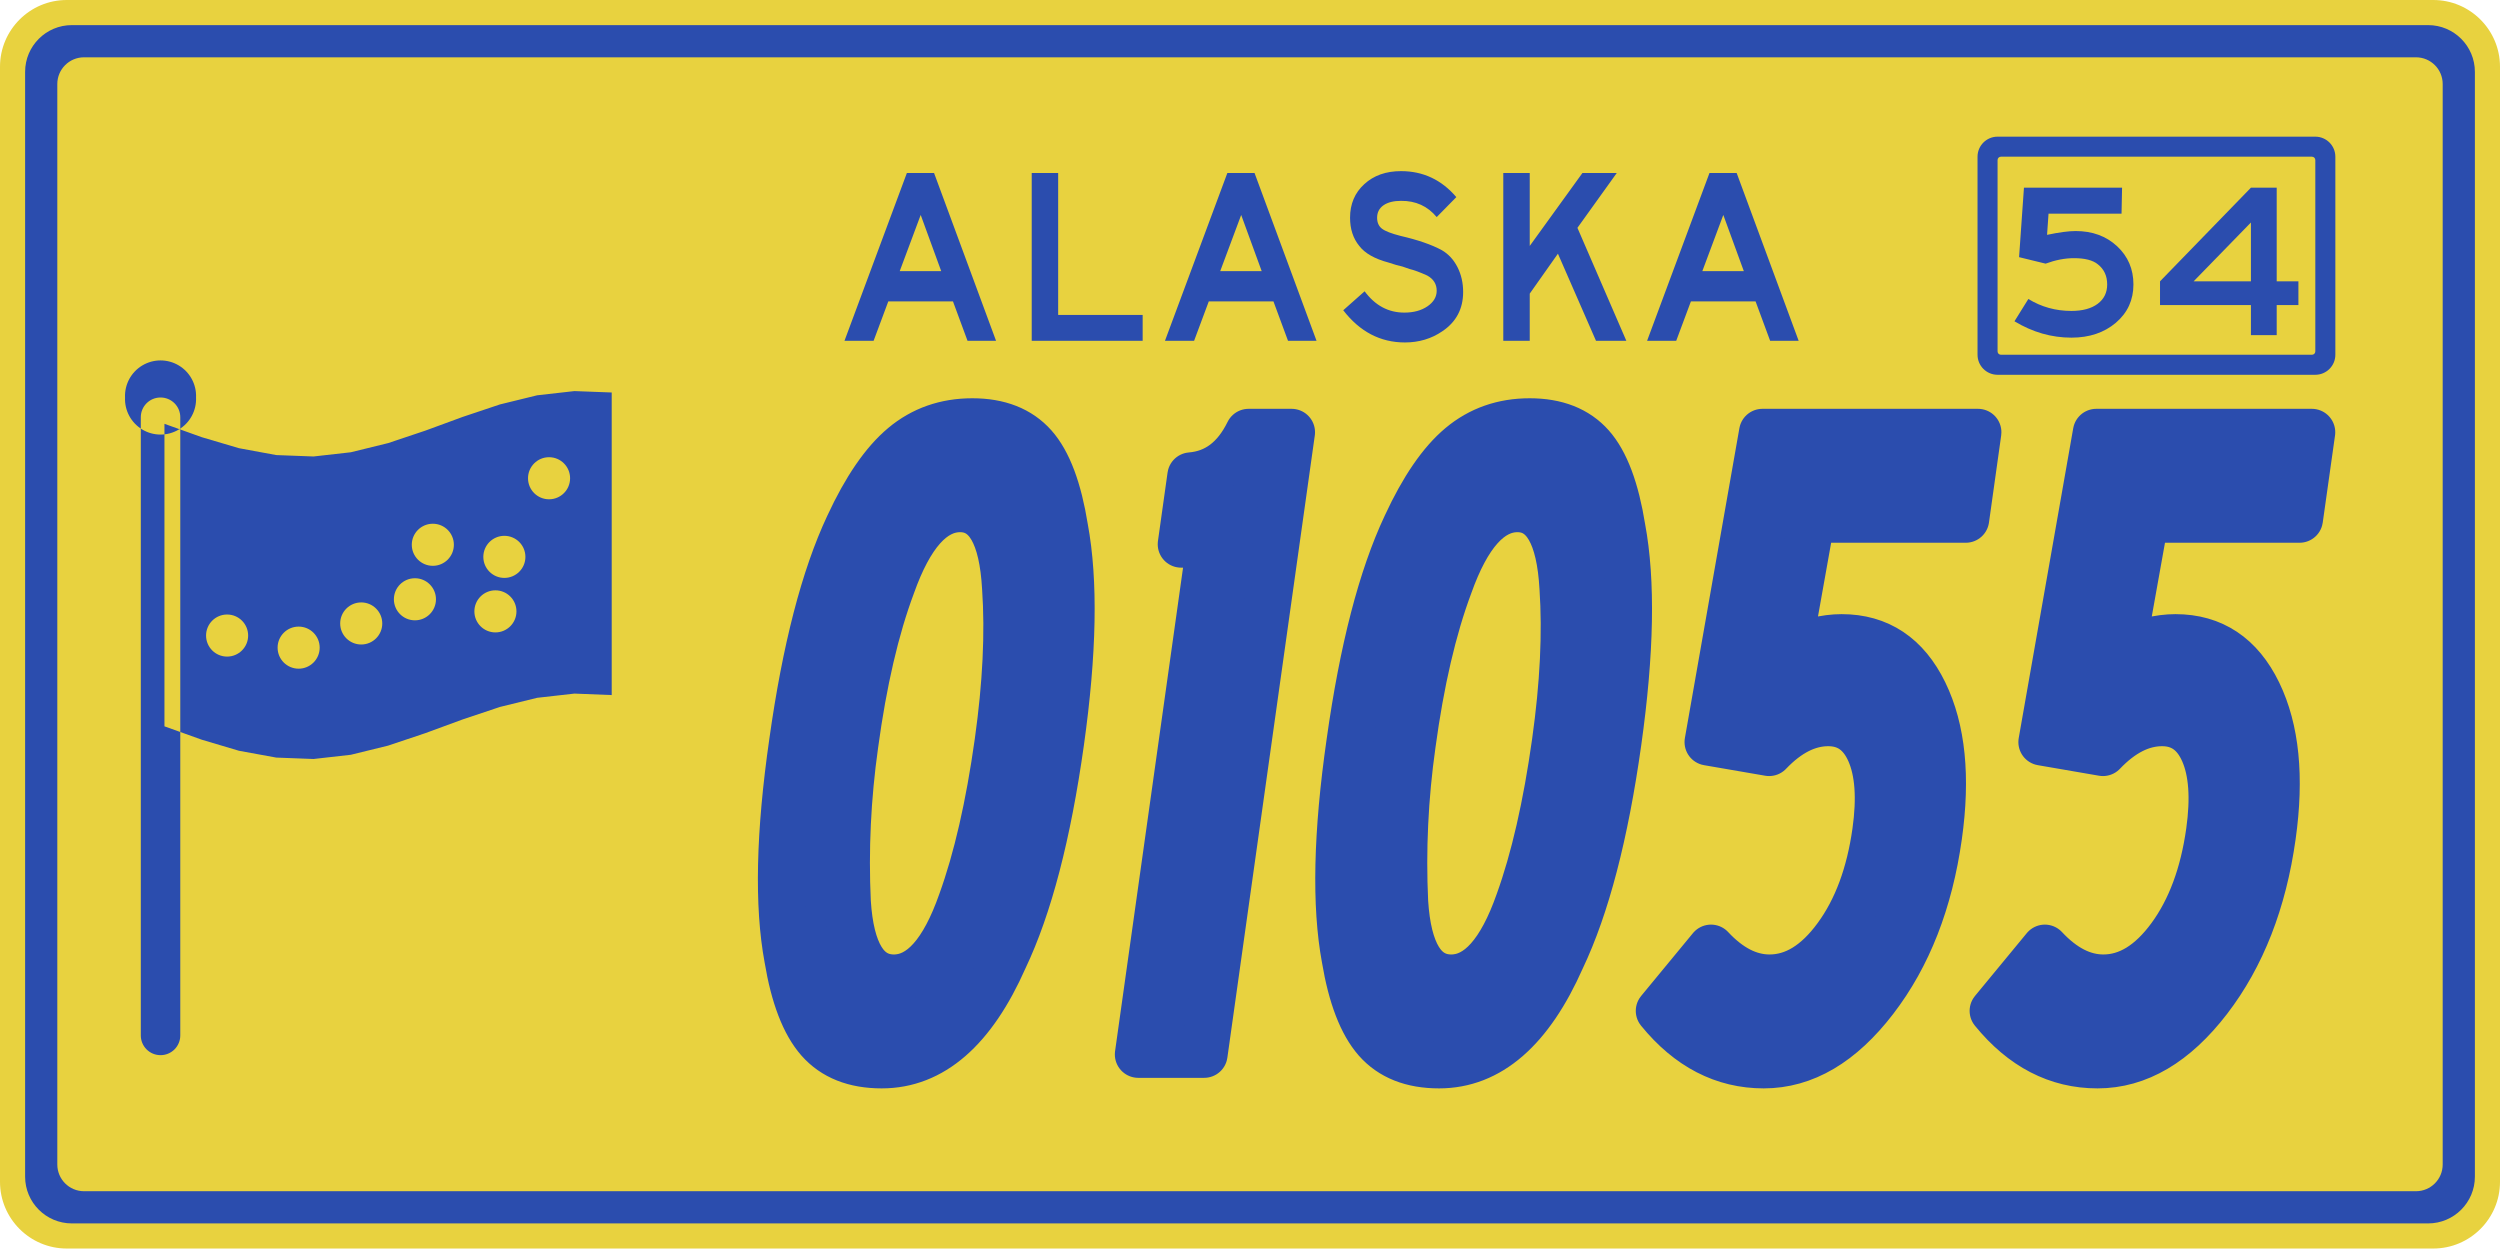
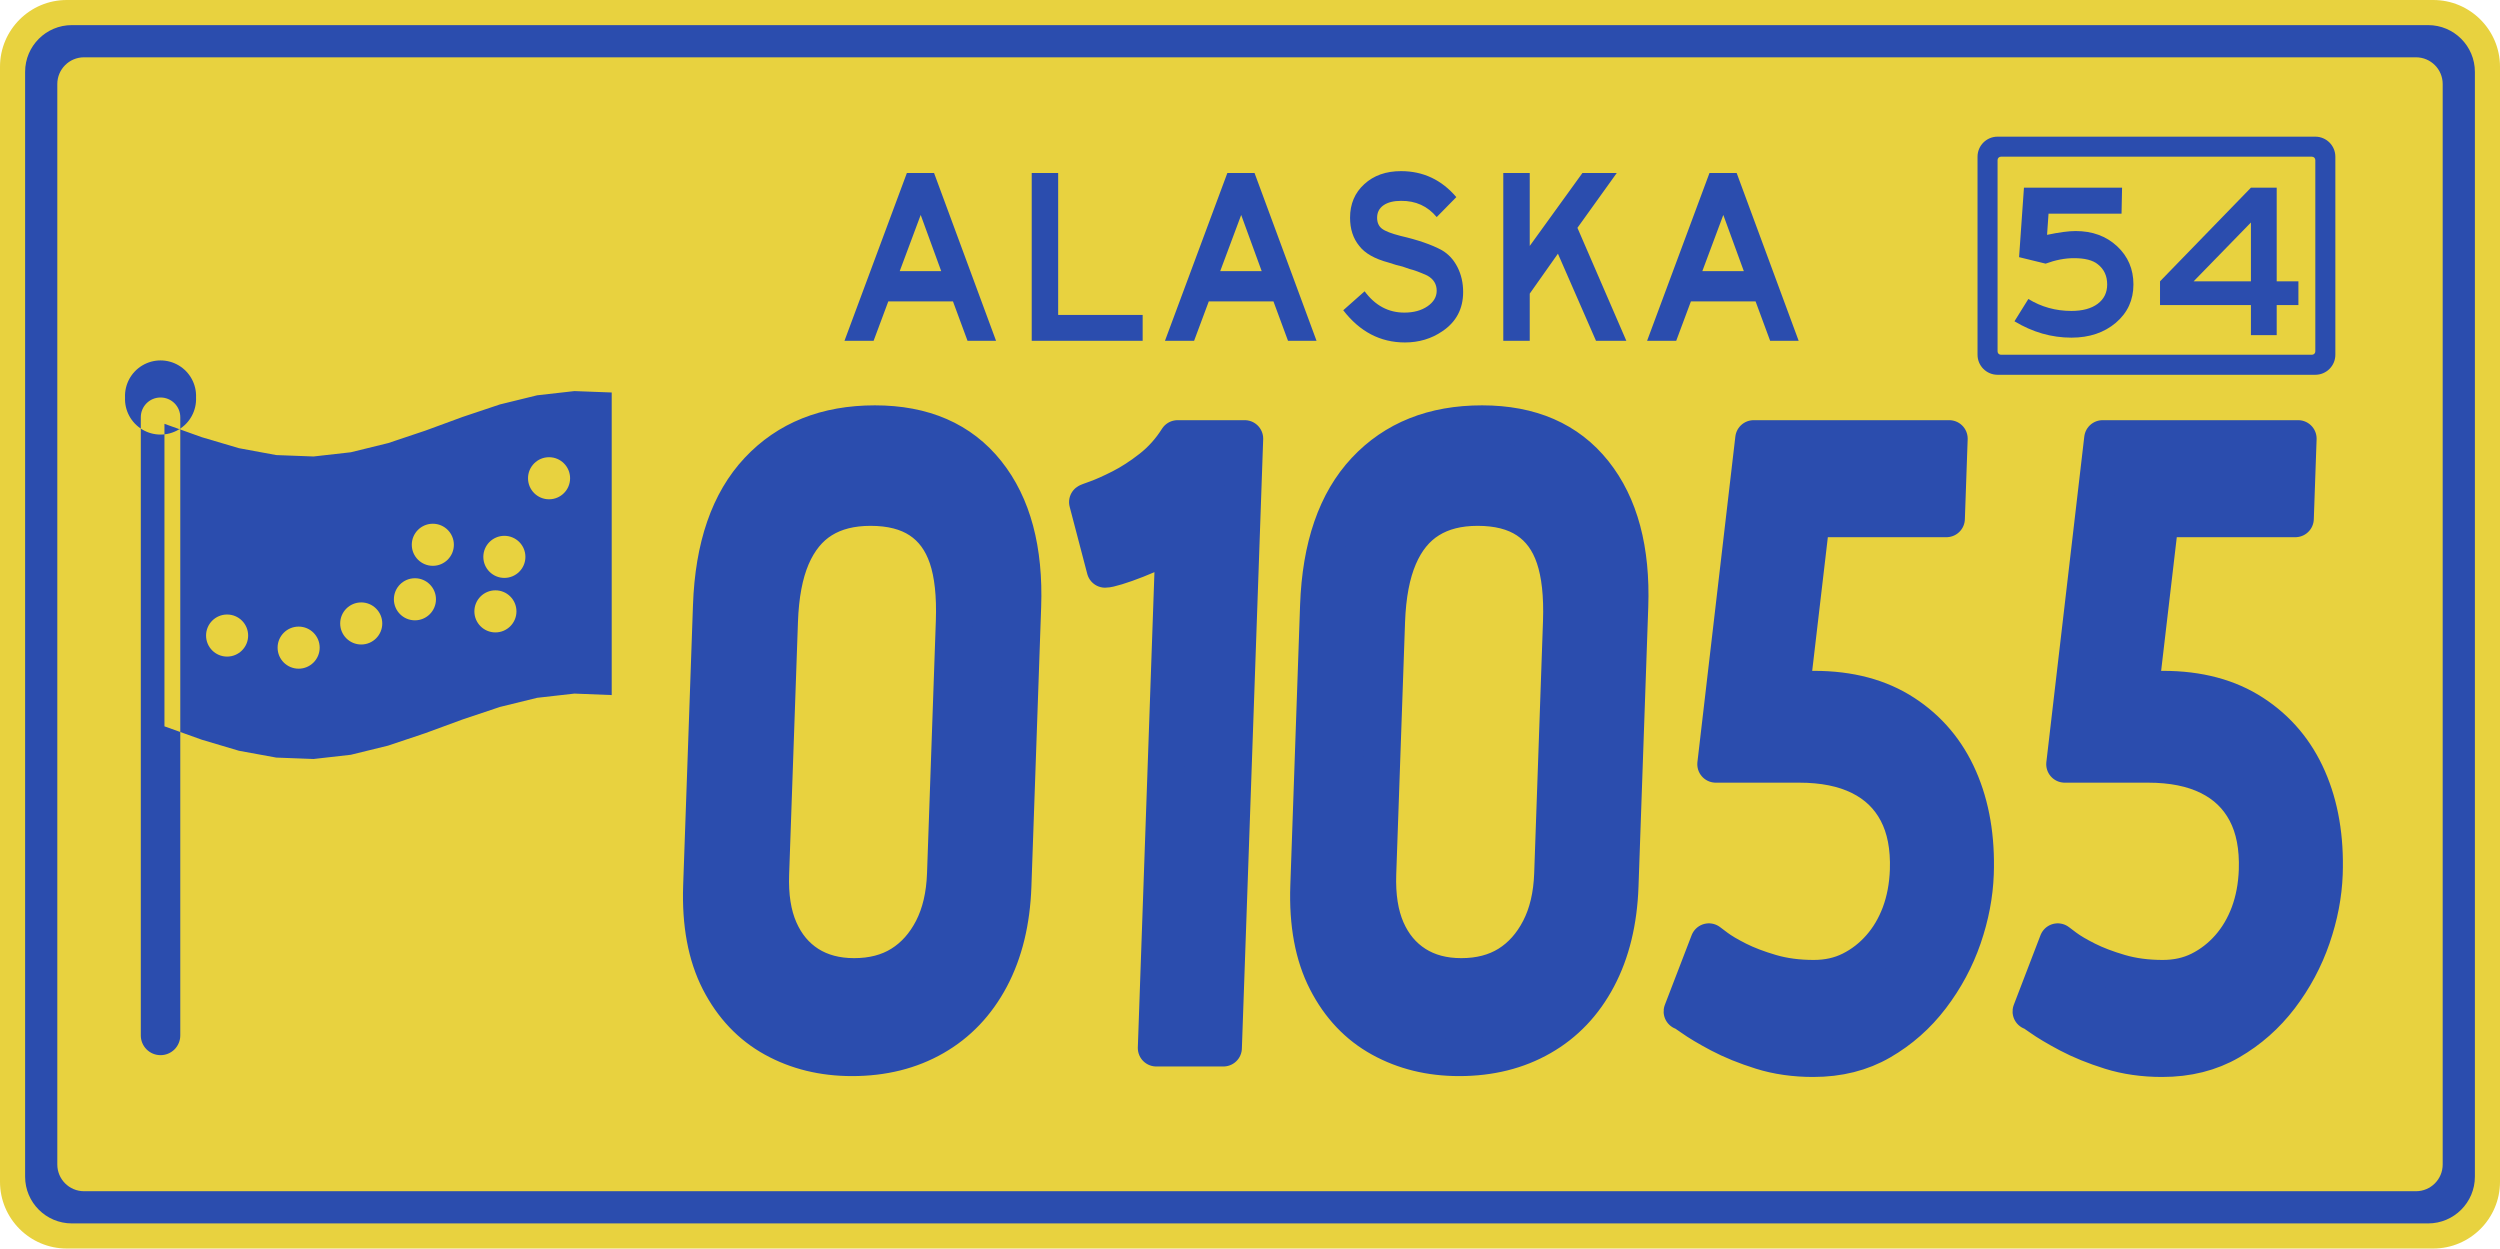
<svg xmlns="http://www.w3.org/2000/svg" width="37.428mm" height="18.692mm" viewBox="-0.858 -0.858 37.428 18.692">
  <path id="face" d="M0.142,-0.858H35.570A1.000,1.000 0 0 1 36.570,0.142V16.834A1.000,1.000 0 0 1 35.570,17.834H0.142A1.000,1.000 0 0 1 -0.858,16.834V0.142A1.000,1.000 0 0 1 0.142,-0.858Z" fill="#E8D23F" />
  <path id="rim" d="M0.218,-0.482H35.494A0.700,0.700 0 0 1 36.194,0.218V16.758A0.700,0.700 0 0 1 35.494,17.458H0.218A0.700,0.700 0 0 1 -0.482,16.758V0.218A0.700,0.700 0 0 1 0.218,-0.482ZM0.400,0.000H35.312A0.400,0.400 0 0 1 35.712,0.400V16.576A0.400,0.400 0 0 1 35.312,16.976H0.400A0.400,0.400 0 0 1 0.000,16.576V0.400A0.400,0.400 0 0 1 0.400,0.000Z" fill="#2B4DAE" fill-rule="evenodd" />
  <path class="relief" d="M1.545,5.093H1.545A0.295,0.295 0 0 1 1.841,5.388V14.643A0.295,0.295 0 0 1 1.545,14.939H1.545A0.295,0.295 0 0 1 1.250,14.643V5.388A0.295,0.295 0 0 1 1.545,5.093ZM1.014,5.093A0.532,0.532 0 1 0 2.077,5.093A0.532,0.532 0 1 0 1.014,5.093ZM1.604,5.487L2.162,5.687L2.720,5.852L3.278,5.955L3.836,5.976L4.394,5.913L4.952,5.776L5.510,5.589L6.068,5.384L6.626,5.197L7.184,5.060L7.742,4.997L8.300,5.018L8.300,9.548L7.742,9.526L7.184,9.589L6.626,9.726L6.068,9.913L5.510,10.118L4.952,10.305L4.394,10.442L3.836,10.505L3.278,10.484L2.720,10.382L2.162,10.216L1.604,10.016ZM2.227,8.657A0.315,0.315 0 1 0 2.857,8.657A0.315,0.315 0 1 0 2.227,8.657ZM3.298,8.838A0.315,0.315 0 1 0 3.928,8.838A0.315,0.315 0 1 0 3.298,8.838ZM4.235,8.476A0.315,0.315 0 1 0 4.865,8.476A0.315,0.315 0 1 0 4.235,8.476ZM5.039,8.114A0.315,0.315 0 1 0 5.669,8.114A0.315,0.315 0 1 0 5.039,8.114ZM5.307,7.298A0.315,0.315 0 1 0 5.937,7.298A0.315,0.315 0 1 0 5.307,7.298ZM6.378,7.479A0.315,0.315 0 1 0 7.008,7.479A0.315,0.315 0 1 0 6.378,7.479ZM6.244,8.295A0.315,0.315 0 1 0 6.874,8.295A0.315,0.315 0 1 0 6.244,8.295ZM7.047,6.302A0.315,0.315 0 1 0 7.677,6.302A0.315,0.315 0 1 0 7.047,6.302Z" fill="#2B4DAE" fill-rule="evenodd" />
  <path class="relief" d="M14.054 4.244H13.627L13.409 3.654H12.441L12.221 4.244H11.785L12.719 1.732H13.126ZM13.233 3.201 12.926 2.36 12.612 3.201ZM16.249 4.244H14.588V1.732H14.984V3.857H16.249ZM18.852 4.244H18.425L18.207 3.654H17.239L17.019 4.244H16.583L17.517 1.732H17.924ZM18.031 3.201 17.724 2.36 17.41 3.201ZM21.047 3.513Q21.047 3.892 20.736 4.101Q20.491 4.269 20.175 4.269Q19.624 4.269 19.252 3.787L19.572 3.503Q19.808 3.822 20.166 3.822Q20.375 3.822 20.513 3.728Q20.651 3.633 20.651 3.495Q20.651 3.345 20.509 3.267Q20.349 3.194 20.244 3.169L20.14 3.133L20.042 3.108L19.931 3.073Q19.619 2.99 19.492 2.824Q19.354 2.656 19.354 2.402Q19.354 2.093 19.567 1.899Q19.779 1.704 20.117 1.704Q20.613 1.704 20.945 2.093L20.651 2.392Q20.447 2.146 20.117 2.149Q19.951 2.149 19.855 2.215Q19.759 2.282 19.759 2.402Q19.759 2.51 19.832 2.566Q19.904 2.621 20.111 2.674Q20.5 2.764 20.727 2.887Q20.876 2.973 20.962 3.141Q21.047 3.309 21.047 3.513ZM23.49 4.244H23.036L22.466 2.94L22.044 3.538V4.244H21.648V1.732H22.044V2.824L22.833 1.732H23.347L22.758 2.553ZM26.07 4.244H25.643L25.425 3.654H24.457L24.237 4.244H23.801L24.735 1.732H25.142ZM25.249 3.201 24.942 2.36 24.628 3.201Z" fill="#2B4DAE" fill-rule="evenodd" />
  <path class="relief" d="M29.048,1.188H33.805A0.300,0.300 0 0 1 34.105,1.488V4.453A0.300,0.300 0 0 1 33.805,4.753H29.048A0.300,0.300 0 0 1 28.748,4.453V1.488A0.300,0.300 0 0 1 29.048,1.188ZM29.098,1.488H33.755A0.050,0.050 0 0 1 33.805,1.538V4.403A0.050,0.050 0 0 1 33.755,4.453H29.098A0.050,0.050 0 0 1 29.048,4.403V1.538A0.050,0.050 0 0 1 29.098,1.488Z" fill="#2B4DAE" fill-rule="evenodd" />
  <path class="relief" d="M31.082 3.4Q31.082 3.749 30.82 3.973Q30.557 4.197 30.153 4.197Q29.707 4.197 29.301 3.952L29.509 3.618Q29.8 3.797 30.153 3.797Q30.403 3.797 30.546 3.691Q30.689 3.585 30.689 3.4Q30.689 3.208 30.548 3.098Q30.436 3.007 30.191 3.007Q29.99 3.007 29.767 3.089L29.37 2.992L29.443 1.952H30.912L30.904 2.341H29.811L29.789 2.658Q30.058 2.601 30.217 2.601Q30.592 2.601 30.837 2.828Q31.082 3.056 31.082 3.4ZM33.552 3.709H33.227V4.159H32.841V3.709H31.48V3.354L32.841 1.952H33.227V3.354H33.552ZM32.841 3.354V2.473L31.983 3.354Z" fill="#2B4DAE" fill-rule="evenodd" />
-   <path class="relief" d="M15.022 10.252Q14.73 12.329 14.176 13.493Q13.472 15.086 12.342 15.086Q11.732 15.086 11.404 14.714Q11.076 14.341 10.935 13.493Q10.712 12.301 11.007 10.252Q11.299 8.175 11.846 7.01Q12.23 6.181 12.665 5.818Q13.099 5.455 13.699 5.455Q14.298 5.455 14.621 5.818Q14.943 6.181 15.082 7.048Q15.304 8.24 15.022 10.252ZM14.083 10.252Q14.265 8.957 14.195 7.942Q14.129 6.759 13.516 6.759Q12.903 6.759 12.495 7.905Q12.133 8.873 11.941 10.289Q11.774 11.472 11.829 12.646Q11.902 13.782 12.525 13.782Q13.135 13.782 13.534 12.646Q13.882 11.686 14.083 10.252ZM17.17 14.928H16.183L17.257 7.29H16.825L16.969 6.265Q17.538 6.219 17.835 5.613H18.479ZM23.366 10.252Q23.074 12.329 22.52 13.493Q21.816 15.086 20.686 15.086Q20.076 15.086 19.748 14.714Q19.421 14.341 19.279 13.493Q19.057 12.301 19.351 10.252Q19.643 8.175 20.191 7.01Q20.574 6.181 21.009 5.818Q21.444 5.455 22.043 5.455Q22.643 5.455 22.965 5.818Q23.287 6.181 23.426 7.048Q23.649 8.24 23.366 10.252ZM22.427 10.252Q22.609 8.957 22.54 7.942Q22.473 6.759 21.86 6.759Q21.247 6.759 20.839 7.905Q20.477 8.873 20.285 10.289Q20.118 11.472 20.173 12.646Q20.246 13.782 20.869 13.782Q21.479 13.782 21.879 12.646Q22.226 11.686 22.427 10.252ZM28.166 11.658Q27.959 13.13 27.208 14.108Q26.458 15.086 25.547 15.086Q24.642 15.086 23.982 14.276L24.758 13.335Q25.175 13.782 25.634 13.782Q26.189 13.782 26.638 13.167Q27.088 12.553 27.223 11.593Q27.329 10.839 27.137 10.401Q26.945 9.963 26.513 9.963Q26.054 9.963 25.628 10.41L24.712 10.252L25.528 5.613H28.755L28.572 6.917H26.263L25.912 8.883Q26.35 8.687 26.713 8.687Q27.549 8.687 27.95 9.511Q28.352 10.336 28.166 11.658ZM33.163 11.658Q32.957 13.13 32.206 14.108Q31.455 15.086 30.544 15.086Q29.64 15.086 28.98 14.276L29.756 13.335Q30.173 13.782 30.632 13.782Q31.186 13.782 31.636 13.167Q32.085 12.553 32.22 11.593Q32.326 10.839 32.134 10.401Q31.942 9.963 31.511 9.963Q31.052 9.963 30.626 10.41L29.71 10.252L30.526 5.613H33.753L33.569 6.917H31.261L30.909 8.883Q31.348 8.687 31.711 8.687Q32.547 8.687 32.948 9.511Q33.349 10.336 33.163 11.658Z" fill="#2B4DAE" fill-rule="evenodd" stroke="#2B4DAE" stroke-width="0.701" stroke-linejoin="round" />
+   <path class="relief" d="M9.793 8.211 9.646 12.408Q9.617 13.255 9.911 13.829Q10.206 14.402 10.726 14.689Q11.246 14.976 11.898 14.976Q12.594 14.976 13.129 14.669Q13.664 14.363 13.972 13.783Q14.279 13.203 14.307 12.408L14.453 8.224Q14.498 6.947 13.916 6.217Q13.334 5.487 12.24 5.487Q11.147 5.487 10.493 6.185Q9.839 6.882 9.793 8.211ZM10.68 12.225 10.812 8.446Q10.832 7.859 10.994 7.481Q11.157 7.103 11.45 6.921Q11.744 6.738 12.175 6.738Q12.627 6.738 12.913 6.927Q13.199 7.116 13.325 7.488Q13.45 7.859 13.429 8.446L13.297 12.225Q13.28 12.708 13.103 13.053Q12.925 13.398 12.631 13.581Q12.338 13.763 11.929 13.763Q11.532 13.763 11.245 13.581Q10.959 13.398 10.811 13.06Q10.662 12.721 10.68 12.225ZM15.424 6.66 15.687 7.664Q15.732 7.664 15.86 7.625Q15.988 7.586 16.156 7.52Q16.324 7.455 16.482 7.377Q16.639 7.299 16.719 7.221L16.453 14.832H17.458L17.777 5.709H16.772Q16.608 5.969 16.375 6.152Q16.142 6.334 15.923 6.445Q15.704 6.556 15.559 6.608Q15.413 6.66 15.424 6.66ZM18.882 8.211 18.736 12.408Q18.706 13.255 19.001 13.829Q19.295 14.402 19.816 14.689Q20.336 14.976 20.987 14.976Q21.683 14.976 22.218 14.669Q22.754 14.363 23.061 13.783Q23.368 13.203 23.396 12.408L23.542 8.224Q23.587 6.947 23.005 6.217Q22.423 5.487 21.33 5.487Q20.236 5.487 19.582 6.185Q18.929 6.882 18.882 8.211ZM19.769 12.225 19.901 8.446Q19.922 7.859 20.084 7.481Q20.246 7.103 20.54 6.921Q20.833 6.738 21.264 6.738Q21.717 6.738 22.003 6.927Q22.289 7.116 22.414 7.488Q22.539 7.859 22.519 8.446L22.387 12.225Q22.37 12.708 22.192 13.053Q22.014 13.398 21.721 13.581Q21.427 13.763 21.019 13.763Q20.621 13.763 20.335 13.581Q20.048 13.398 19.9 13.06Q19.752 12.721 19.769 12.225ZM25.962 9.462 26.261 6.908H28.282L28.324 5.709H25.397L24.829 10.583H26.077Q26.619 10.583 26.988 10.766Q27.357 10.948 27.543 11.3Q27.73 11.652 27.712 12.173Q27.699 12.525 27.59 12.819Q27.48 13.112 27.29 13.327Q27.101 13.542 26.853 13.666Q26.606 13.79 26.297 13.79Q25.943 13.79 25.654 13.705Q25.364 13.62 25.158 13.516Q24.952 13.412 24.839 13.327Q24.726 13.242 24.726 13.242L24.325 14.285Q24.325 14.272 24.471 14.376Q24.616 14.48 24.887 14.624Q25.158 14.767 25.513 14.878Q25.868 14.989 26.288 14.989Q26.862 14.989 27.302 14.734Q27.742 14.48 28.054 14.07Q28.367 13.659 28.533 13.177Q28.698 12.695 28.715 12.225Q28.743 11.417 28.472 10.798Q28.201 10.179 27.65 9.821Q27.099 9.462 26.304 9.462ZM31.186 9.462 31.485 6.908H33.506L33.548 5.709H30.621L30.053 10.583H31.301Q31.842 10.583 32.212 10.766Q32.581 10.948 32.767 11.3Q32.954 11.652 32.936 12.173Q32.923 12.525 32.814 12.819Q32.704 13.112 32.514 13.327Q32.324 13.542 32.077 13.666Q31.83 13.79 31.521 13.79Q31.167 13.79 30.878 13.705Q30.588 13.62 30.382 13.516Q30.175 13.412 30.062 13.327Q29.949 13.242 29.949 13.242L29.549 14.285Q29.549 14.272 29.694 14.376Q29.84 14.48 30.111 14.624Q30.382 14.767 30.737 14.878Q31.092 14.989 31.512 14.989Q32.086 14.989 32.526 14.734Q32.965 14.48 33.278 14.07Q33.59 13.659 33.756 13.177Q33.922 12.695 33.939 12.225Q33.967 11.417 33.696 10.798Q33.425 10.179 32.874 9.821Q32.323 9.462 31.528 9.462Z" fill="#2B4DAE" fill-rule="evenodd" stroke="#2B4DAE" stroke-width="0.553" stroke-linejoin="round" />
</svg>
